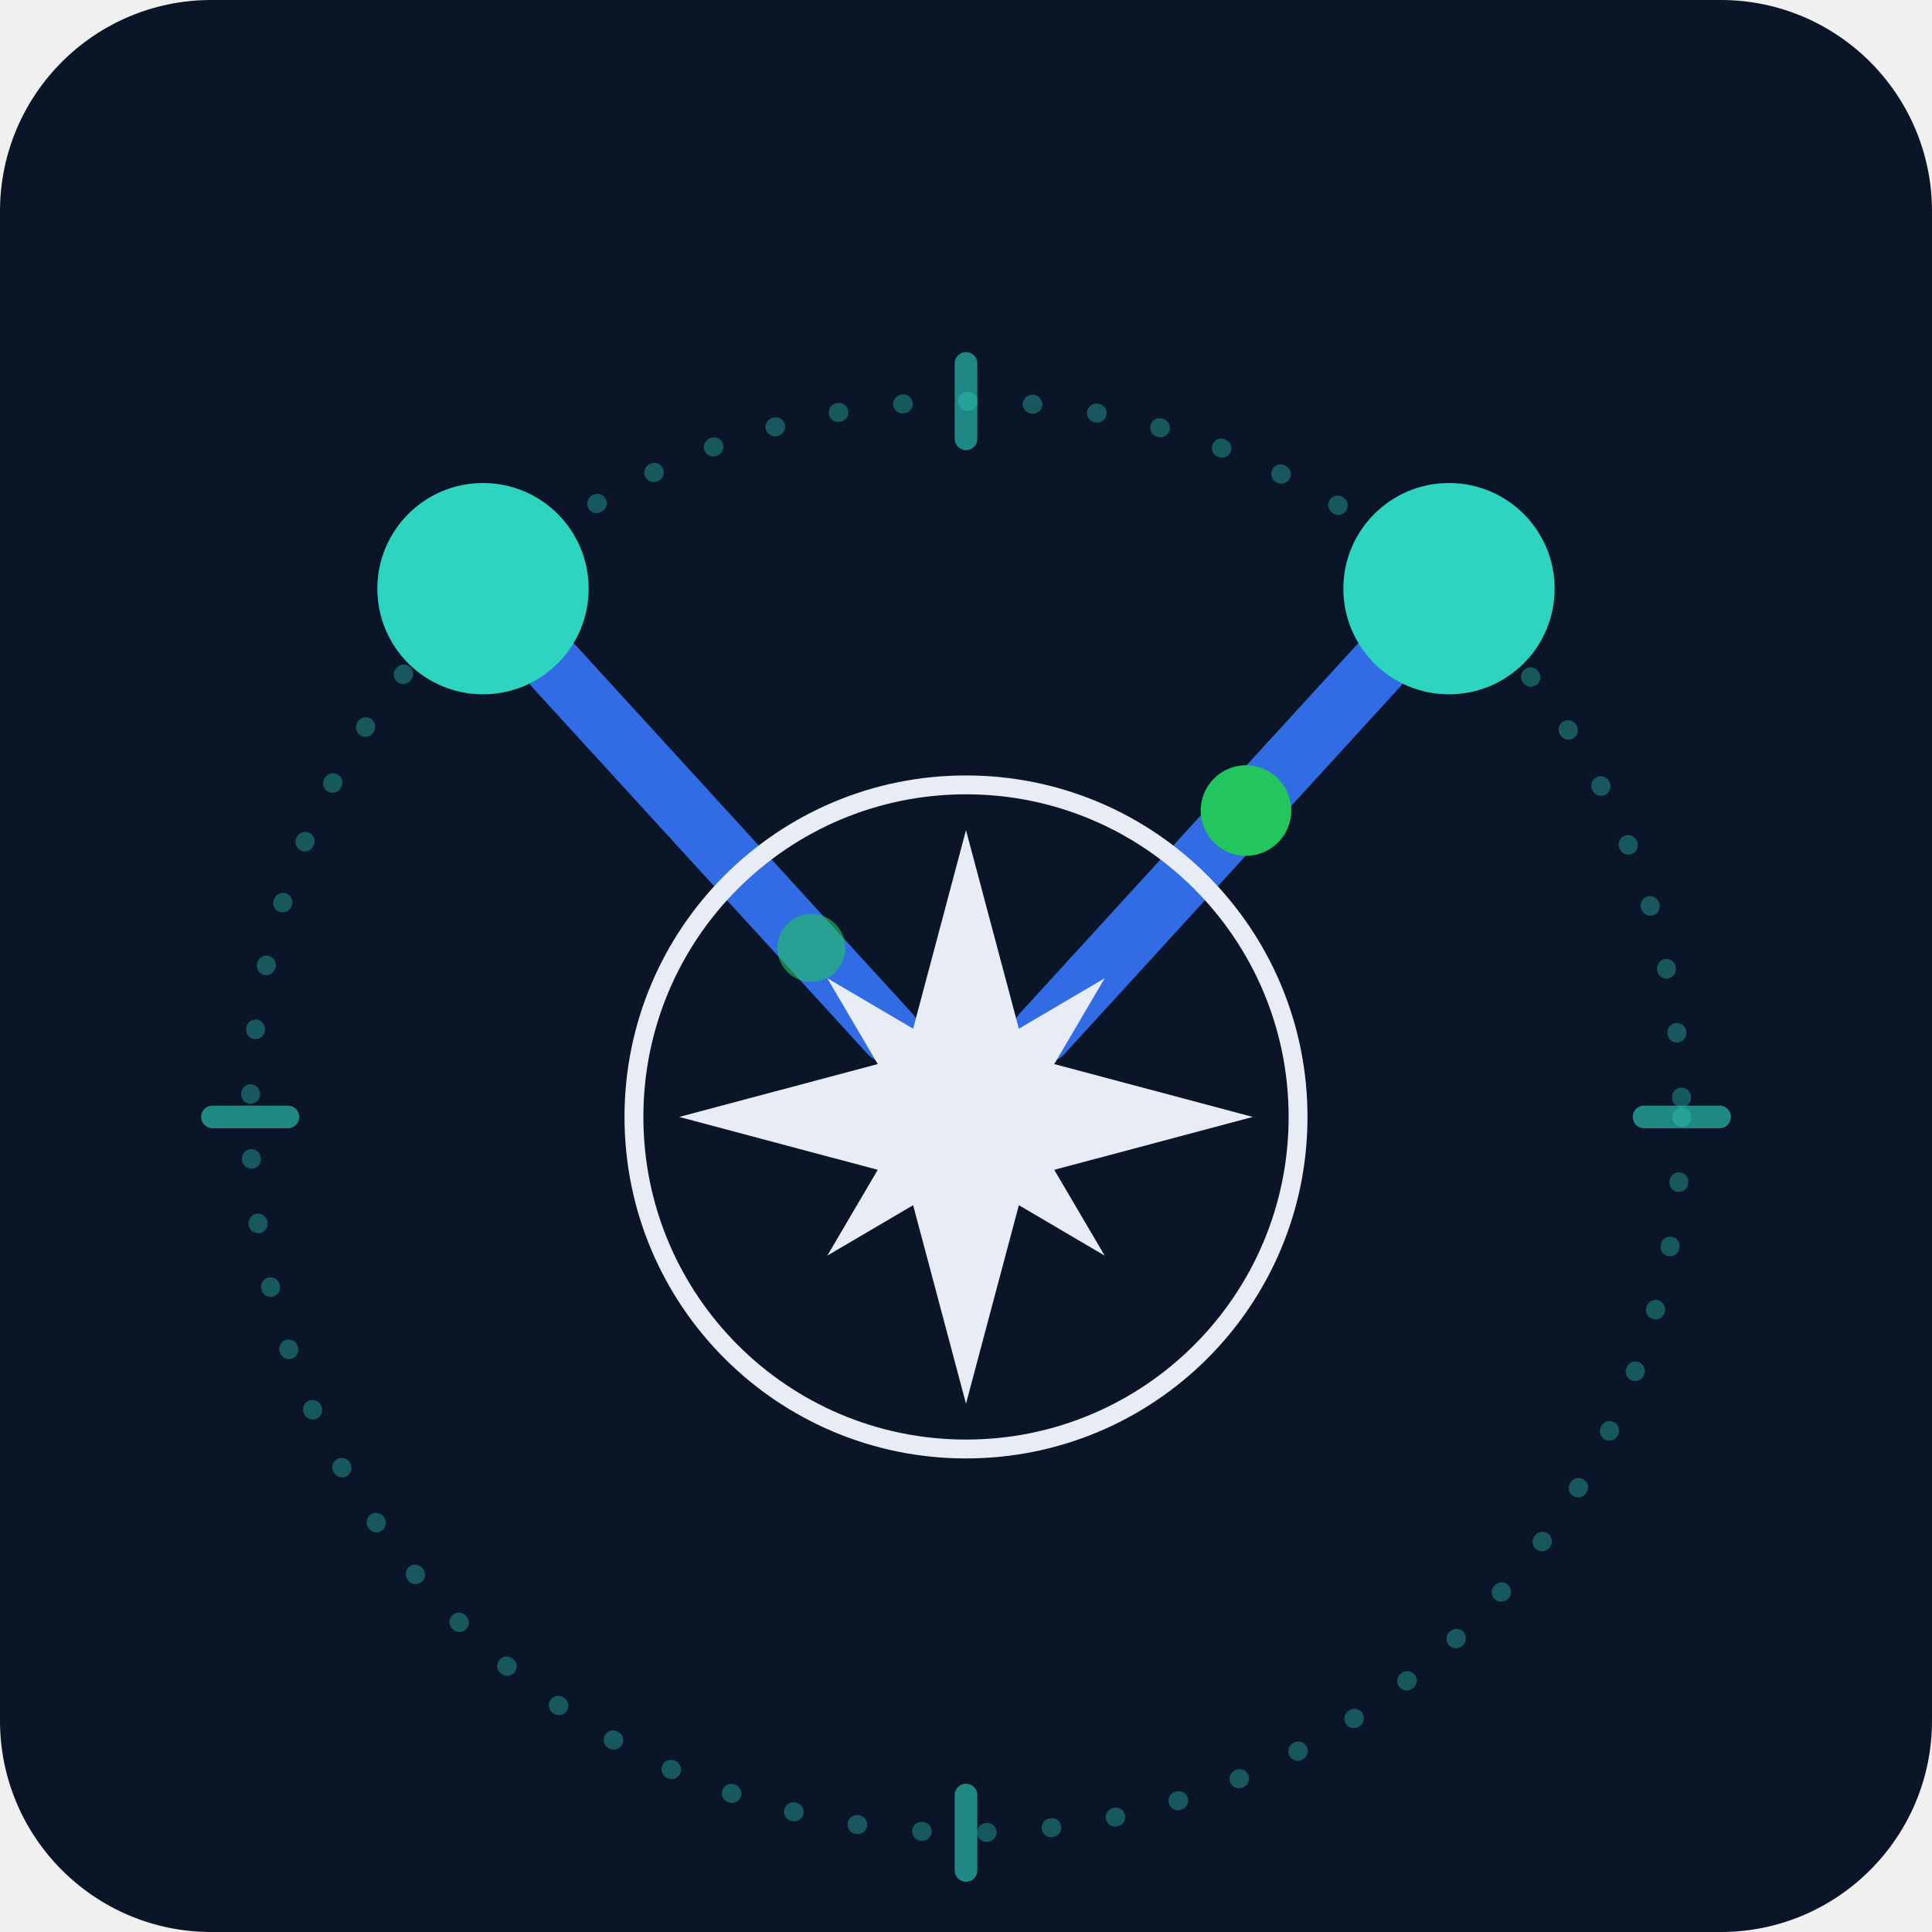
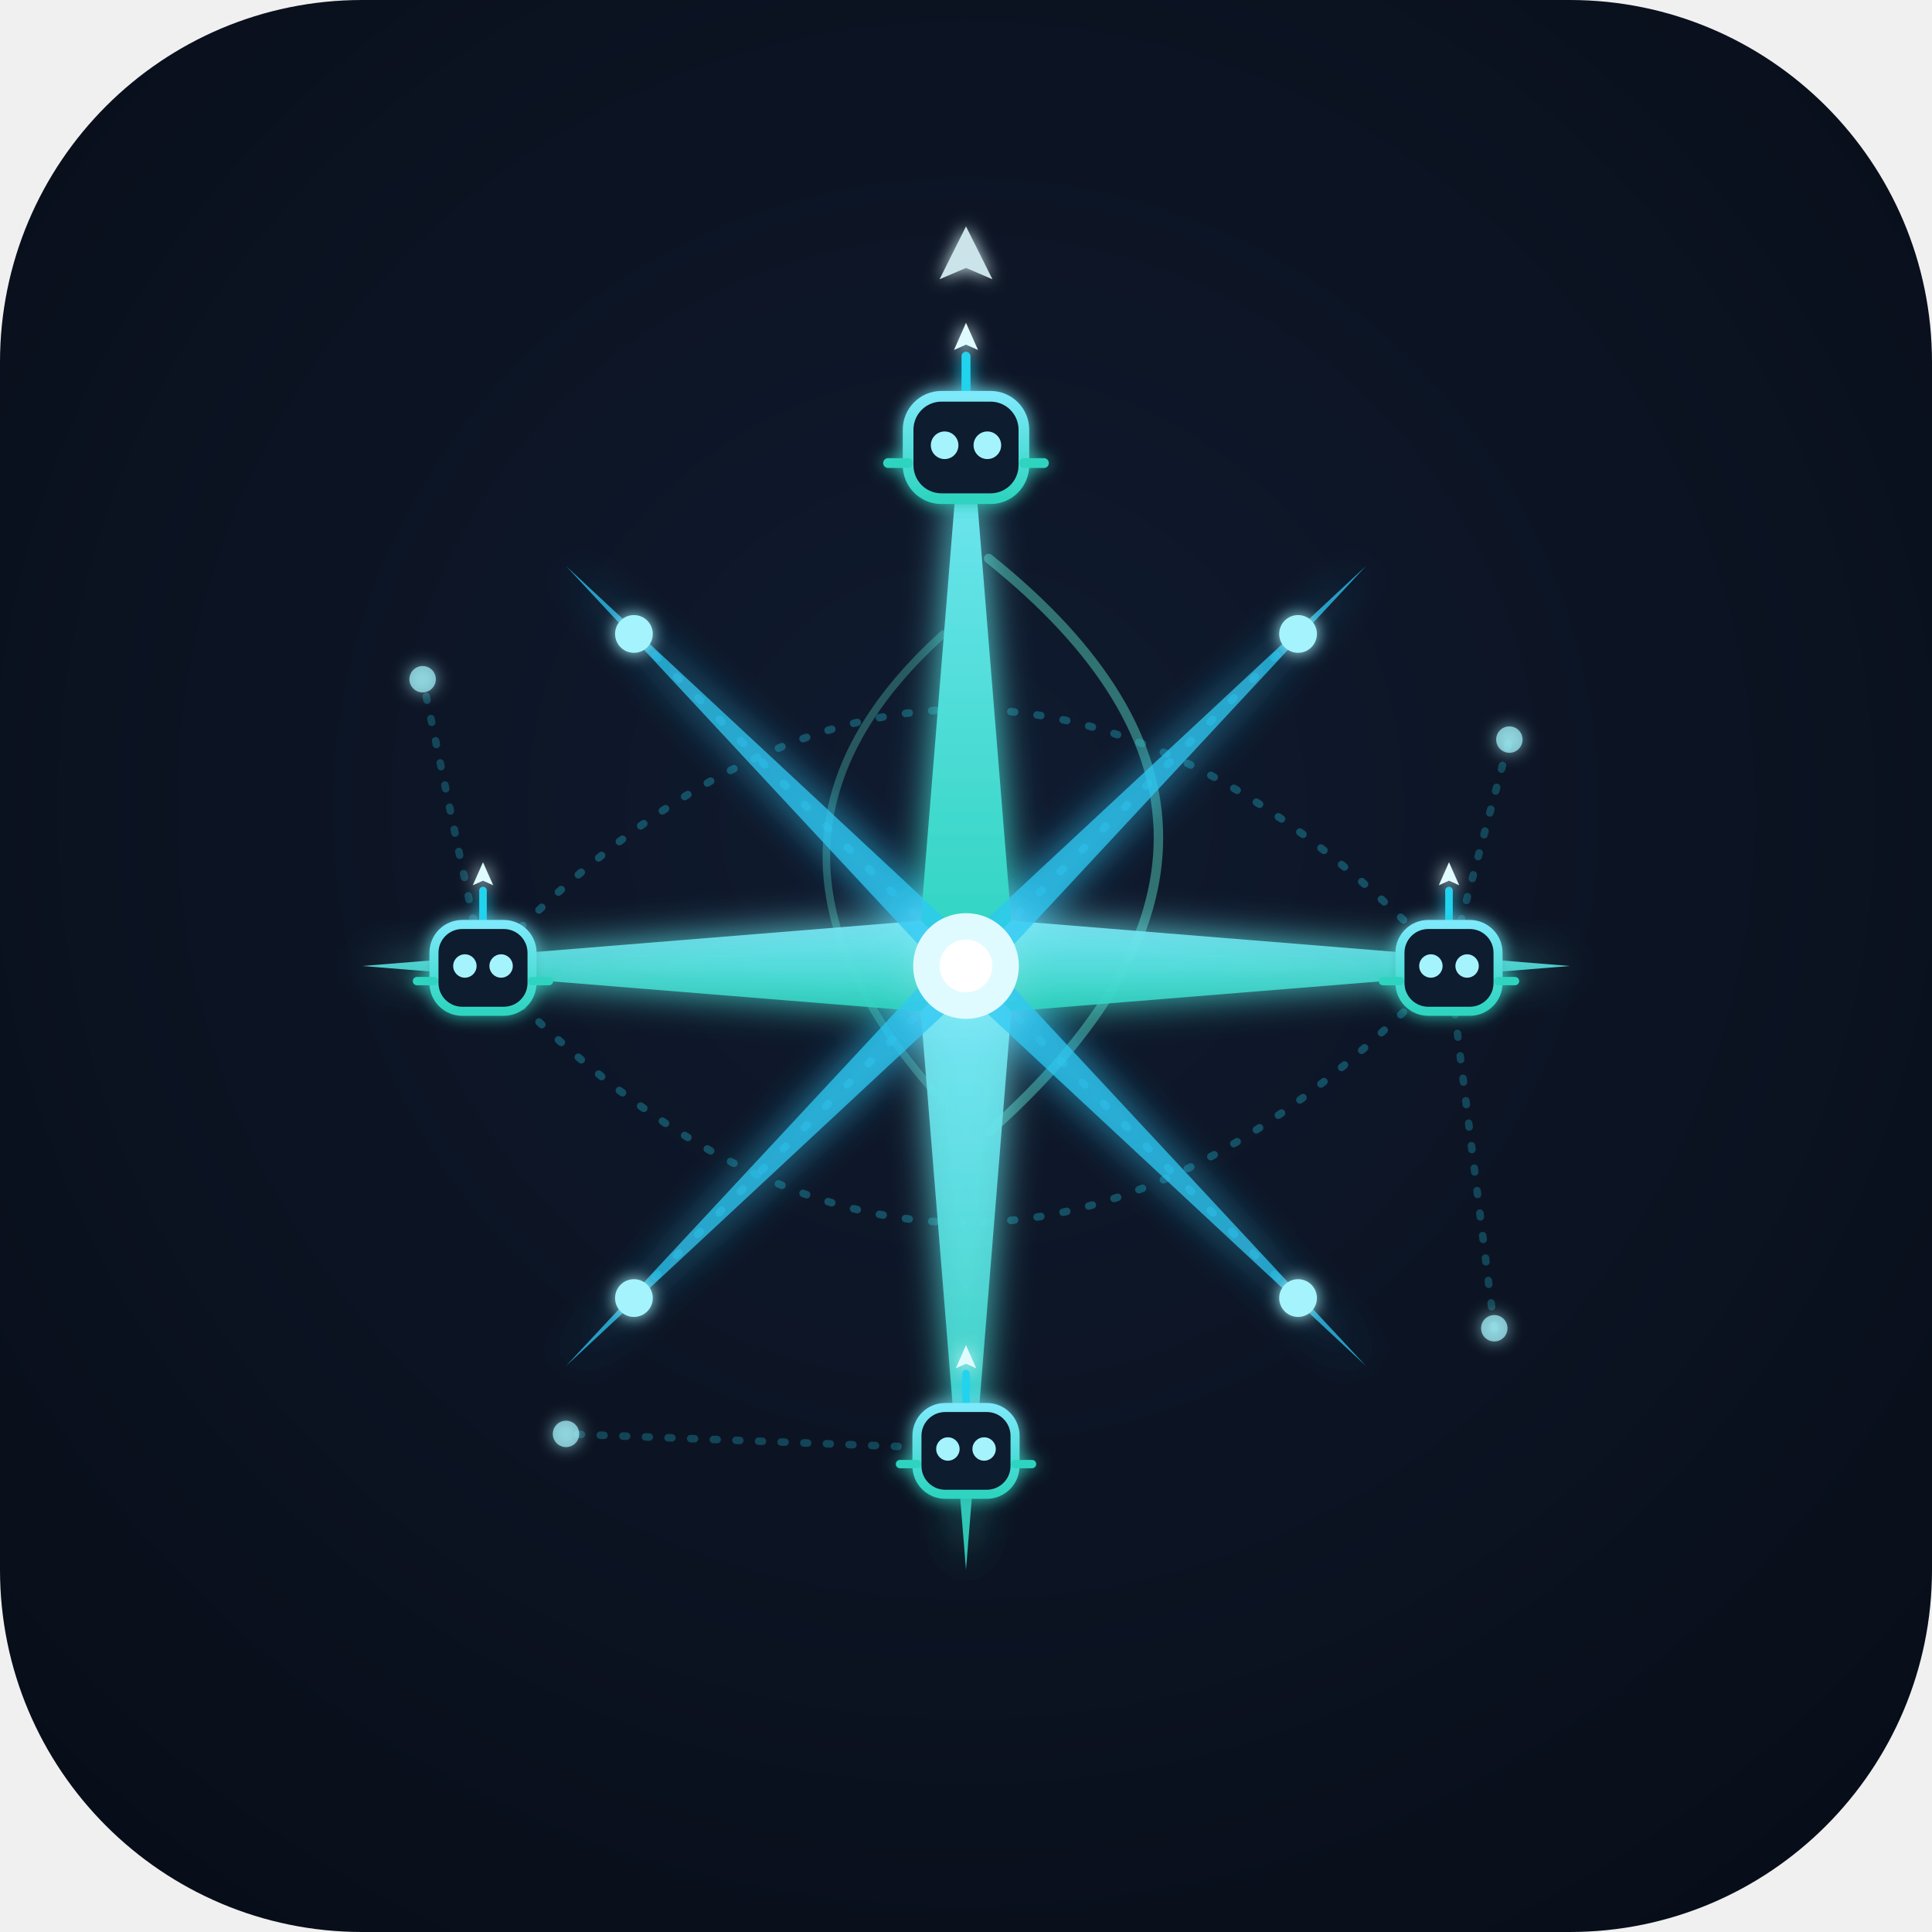
- <svg xmlns="http://www.w3.org/2000/svg" viewBox="0 0 256 256" width="256" height="256" role="img" aria-label="K8sAgentMesh mark on deep-space navy">
-   <rect width="256" height="256" rx="28" fill="#0A1628" />
-   <g id="mesh-mark">
-     <circle cx="128" cy="148" r="94.85" fill="none" stroke="#2DD4BF" stroke-opacity="0.35" stroke-width="2.5" stroke-dasharray="0.1 8.5" stroke-linecap="round" />
-     <line x1="217.85" y1="148.00" x2="227.85" y2="148.00" stroke="#2DD4BF" stroke-opacity="0.6" stroke-width="3" stroke-linecap="round" />
-     <line x1="128.00" y1="58.15" x2="128.00" y2="48.15" stroke="#2DD4BF" stroke-opacity="0.6" stroke-width="3" stroke-linecap="round" />
-     <line x1="38.15" y1="148.00" x2="28.15" y2="148.00" stroke="#2DD4BF" stroke-opacity="0.6" stroke-width="3" stroke-linecap="round" />
-     <line x1="128.00" y1="237.85" x2="128.00" y2="247.85" stroke="#2DD4BF" stroke-opacity="0.6" stroke-width="3" stroke-linecap="round" />
-     <path d="M 73.45 88.33 L 117.88 136.93 M 182.55 88.33 L 138.12 136.93" fill="none" stroke="#326CE5" stroke-width="8" stroke-linecap="round" />
-     <circle cx="165.1" cy="107.4" r="6" fill="#22C55E" fill-opacity="1.0" />
-     <circle cx="107.5" cy="125.6" r="4.5" fill="#22C55E" fill-opacity="0.6" />
-     <circle cx="128" cy="148" r="44" fill="none" stroke="#E8ECF5" stroke-width="2.5" />
-     <path d="M 128.00 110.00 L 138.12 148.00 L 117.88 148.00 Z M 166.00 148.00 L 128.00 158.12 L 128.00 137.88 Z M 128.00 186.00 L 117.88 148.00 L 138.12 148.00 Z M 90.00 148.00 L 128.00 137.88 L 128.00 158.12 Z M 146.38 166.38 L 123.23 152.77 L 132.77 143.23 Z M 109.62 166.38 L 123.23 143.23 L 132.77 152.77 Z M 109.62 129.62 L 132.77 143.23 L 123.23 152.77 Z M 146.38 129.62 L 132.77 152.77 L 123.23 143.23 Z" fill="#E8ECF5" />
-     <circle cx="128" cy="148" r="13" fill="#E8ECF5" />
-     <circle cx="64" cy="78" r="14" fill="#2DD4BF" />
-     <circle cx="192" cy="78" r="14" fill="#2DD4BF" />
+ <svg xmlns="http://www.w3.org/2000/svg" role="img" aria-label="K8sAgentMesh mark on deep-space navy" viewBox="0 0 512 512" width="512" height="512">
+   <defs>
+     <radialGradient id="bg" cx="50%" cy="42%" r="75%">
+       <stop offset="0%" stop-color="#101B30" />
+       <stop offset="60%" stop-color="#0B1220" />
+       <stop offset="100%" stop-color="#070D17" />
+     </radialGradient>
+     <linearGradient id="ray" x1="0" y1="0" x2="0" y2="1">
+       <stop offset="0%" stop-color="#7DE9FA" />
+       <stop offset="100%" stop-color="#2DD4BF" />
+     </linearGradient>
+     <linearGradient id="ray45" x1="0" y1="0" x2="1" y2="1">
+       <stop offset="0%" stop-color="#38BDF8" />
+       <stop offset="100%" stop-color="#22D3EE" />
+     </linearGradient>
+     <filter id="glow" x="-80%" y="-80%" width="260%" height="260%">
+       <feGaussianBlur stdDeviation="5" result="b" />
+       <feMerge>
+         <feMergeNode in="b" />
+         <feMergeNode in="SourceGraphic" />
+       </feMerge>
+     </filter>
+     <filter id="glowSm" x="-120%" y="-120%" width="340%" height="340%">
+       <feGaussianBlur stdDeviation="2.2" result="b" />
+       <feMerge>
+         <feMergeNode in="b" />
+         <feMergeNode in="SourceGraphic" />
+       </feMerge>
+     </filter>
+     <g id="bot">
+       <line x1="0" y1="-11" x2="0" y2="-20" stroke="#22D3EE" stroke-width="2" stroke-linecap="round" />
+       <path d="M 0 -27.5 L 2.7 -21.4 L 0 -22.6 L -2.7 -21.4 Z" fill="#E0FBFF" />
+       <rect x="-13" y="-11" width="26" height="23" rx="7.5" fill="#0E1B2E" stroke="url(#ray)" stroke-width="2.4" />
+       <circle cx="-4.8" cy="0" r="3.1" fill="#A5F3FC" />
+       <circle cx="4.8" cy="0" r="3.1" fill="#A5F3FC" />
+       <line x1="-13" y1="4" x2="-17.5" y2="4" stroke="#2DD4BF" stroke-width="2.2" stroke-linecap="round" />
+       <line x1="13" y1="4" x2="17.5" y2="4" stroke="#2DD4BF" stroke-width="2.2" stroke-linecap="round" />
+     </g>
+     <path id="dray" d="M 362 150 L 266.6 252.5 L 256 256 L 259.5 245.4 Z" />
+   </defs>
+   <rect width="512" height="512" rx="96" fill="url(#bg)" />
+   <g stroke-width="2" opacity="0.85" stroke-linecap="round">
+     <line x1="256" y1="128" x2="256" y2="384" stroke="url(#ray)" opacity="0.9" />
+     <line x1="128" y1="256" x2="384" y2="256" stroke="url(#ray)" opacity="0.9" />
+     <line x1="168" y1="168" x2="344" y2="344" stroke="url(#ray45)" opacity="0.45" stroke-dasharray="1 7" />
+     <line x1="344" y1="168" x2="168" y2="344" stroke="url(#ray45)" opacity="0.45" stroke-dasharray="1 7" />
+     <path d="M 128 256 Q 256 120 384 256" fill="none" stroke="#22D3EE" opacity="0.35" stroke-dasharray="1 6" />
+     <path d="M 128 256 Q 256 392 384 256" fill="none" stroke="#22D3EE" opacity="0.35" stroke-dasharray="1 6" />
+     <path d="M 262 148 Q 352 220 262 300" fill="none" stroke="#5EEAD4" opacity="0.5" stroke-width="2.5" />
+     <path d="M 250 168 Q 188 224 250 292" fill="none" stroke="#5EEAD4" opacity="0.35" stroke-width="2" />
+     <line x1="128" y1="256" x2="112" y2="180" stroke="#22D3EE" opacity="0.3" stroke-dasharray="1 5" />
+     <line x1="384" y1="256" x2="400" y2="196" stroke="#22D3EE" opacity="0.3" stroke-dasharray="1 5" />
+     <line x1="256" y1="384" x2="150" y2="380" stroke="#22D3EE" opacity="0.3" stroke-dasharray="1 5" />
+     <line x1="384" y1="256" x2="396" y2="352" stroke="#22D3EE" opacity="0.3" stroke-dasharray="1 5" />
  </g>
+   <g filter="url(#glow)">
+     <path d="M 256 96 L 268 244 L 256 256 L 244 244 Z" fill="url(#ray)" />
+     <path d="M 256 416 L 268 268 L 256 256 L 244 268 Z" fill="url(#ray)" opacity="0.9" />
+     <path d="M 96 256 L 244 268 L 256 256 L 244 244 Z" fill="url(#ray)" opacity="0.9" />
+     <path d="M 416 256 L 268 268 L 256 256 L 268 244 Z" fill="url(#ray)" opacity="0.9" />
+     <g fill="url(#ray45)" opacity="0.75">
+       <use href="#dray" />
+       <use href="#dray" transform="rotate(90 256 256)" />
+       <use href="#dray" transform="rotate(180 256 256)" />
+       <use href="#dray" transform="rotate(270 256 256)" />
+     </g>
+     <circle cx="256" cy="256" r="14" fill="#E0FBFF" />
+     <circle cx="256" cy="256" r="7" fill="#FFFFFF" />
+   </g>
+   <g filter="url(#glowSm)">
+     <use href="#bot" transform="translate(256,118) scale(1.18)" />
+     <use href="#bot" x="256" y="384" />
+     <use href="#bot" x="384" y="256" />
+     <use href="#bot" x="128" y="256" />
+   </g>
+   <g fill="#A5F3FC" filter="url(#glowSm)">
+     <circle cx="168" cy="168" r="5" />
+     <circle cx="344" cy="168" r="5" />
+     <circle cx="168" cy="344" r="5" />
+     <circle cx="344" cy="344" r="5" />
+     <circle cx="112" cy="180" r="3.5" opacity="0.7" />
+     <circle cx="400" cy="196" r="3.5" opacity="0.7" />
+     <circle cx="150" cy="380" r="3.5" opacity="0.7" />
+     <circle cx="396" cy="352" r="3.5" opacity="0.7" />
+   </g>
+   <path d="M 256 60 L 263 74 L 256 71 L 249 74 Z" fill="#E0FBFF" opacity="0.9" filter="url(#glowSm)" />
</svg>
